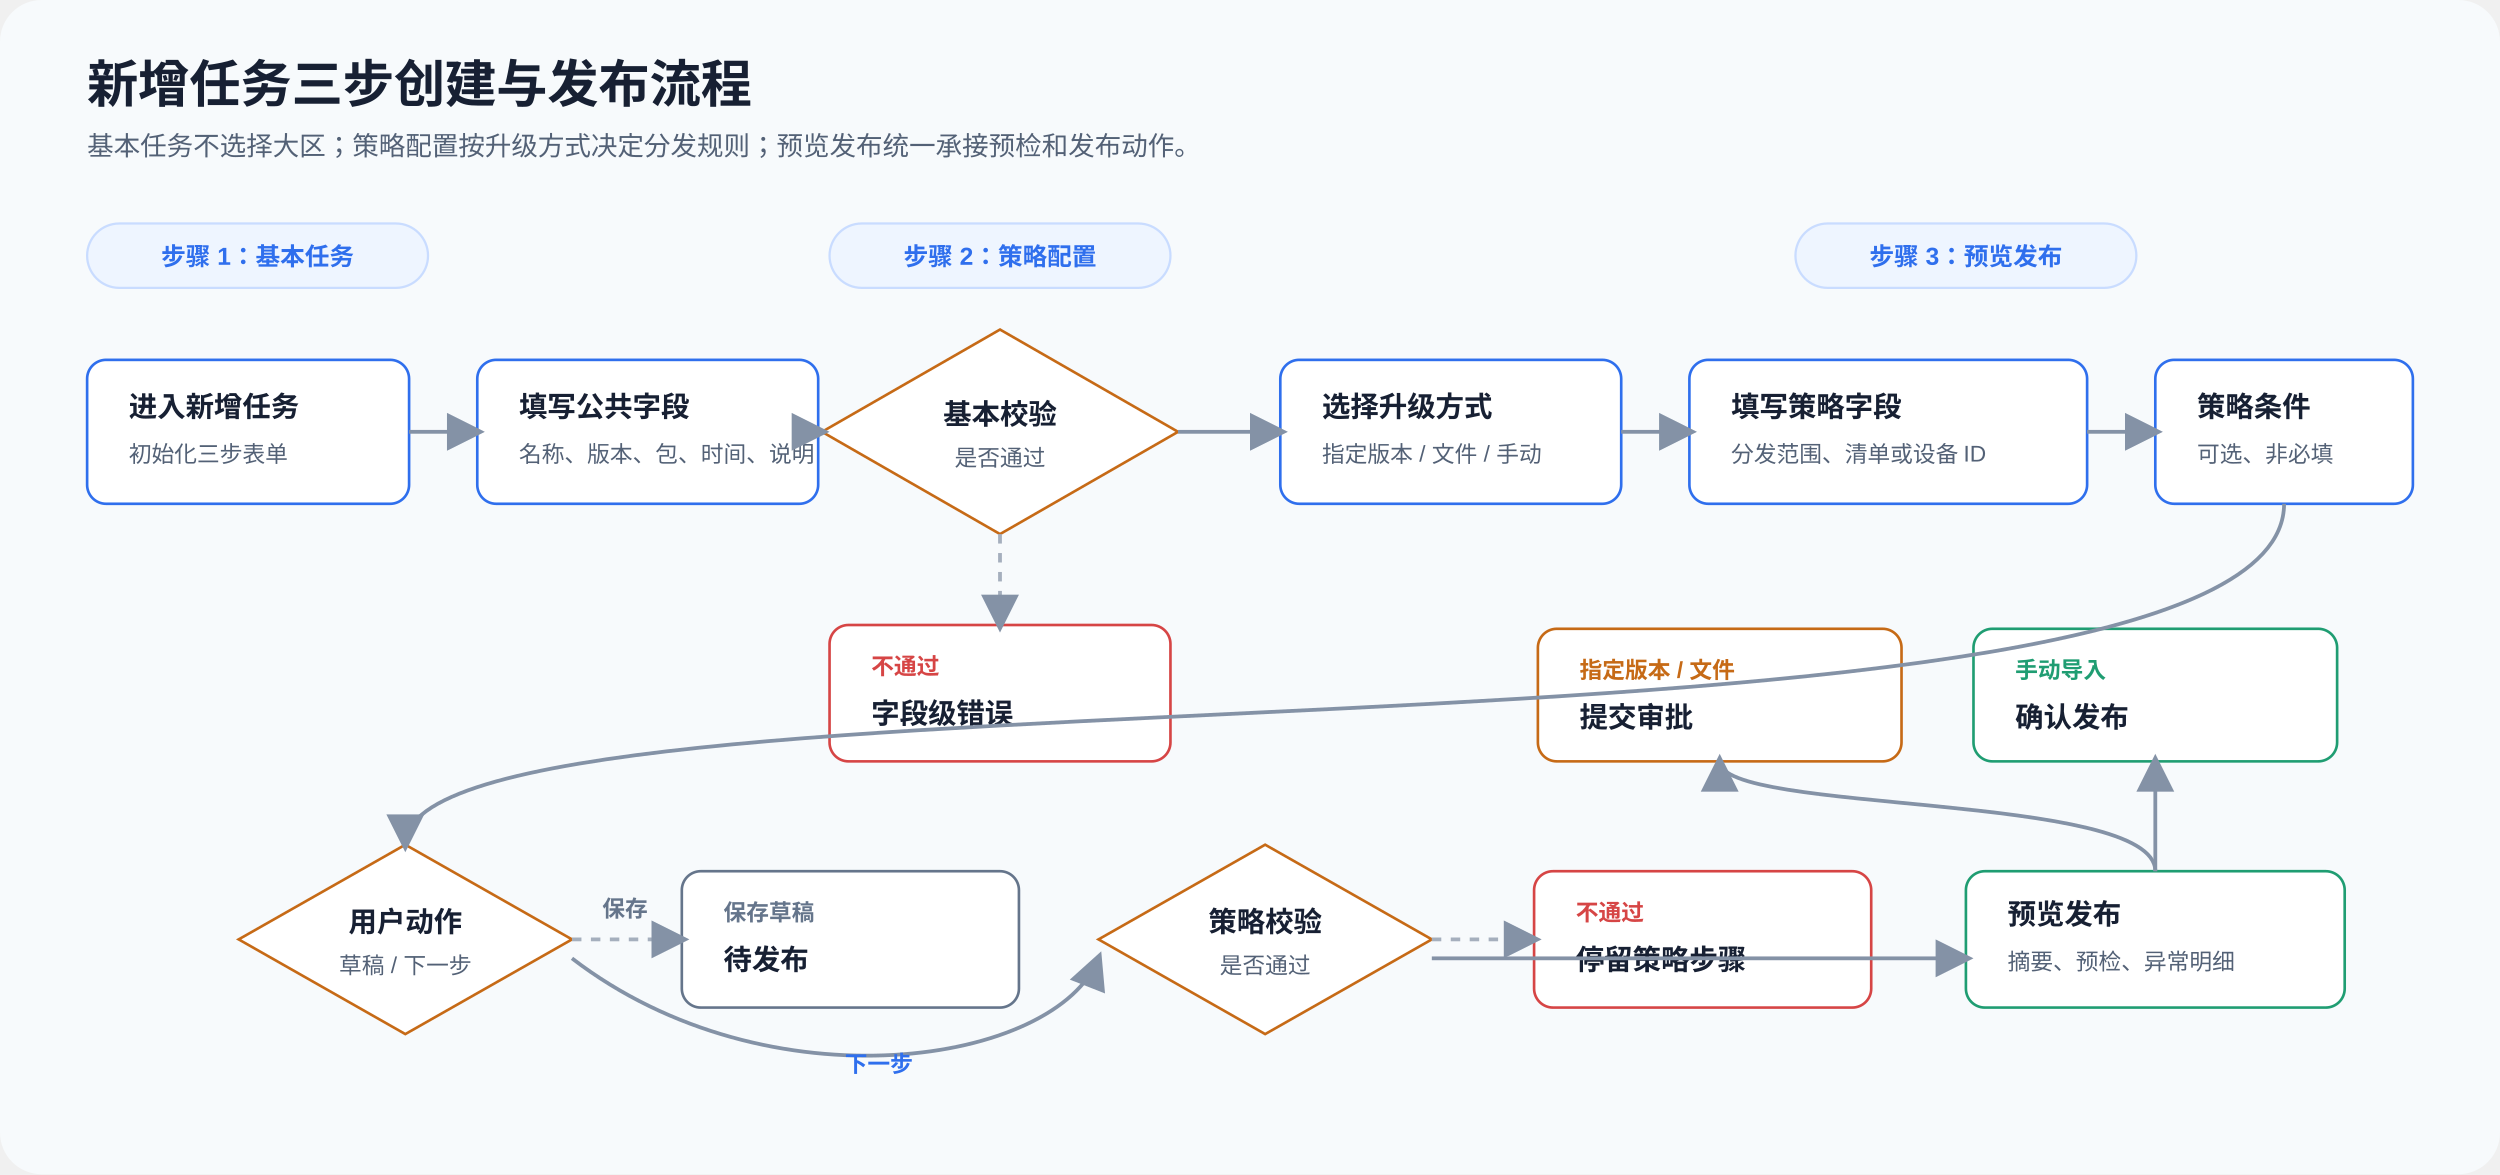
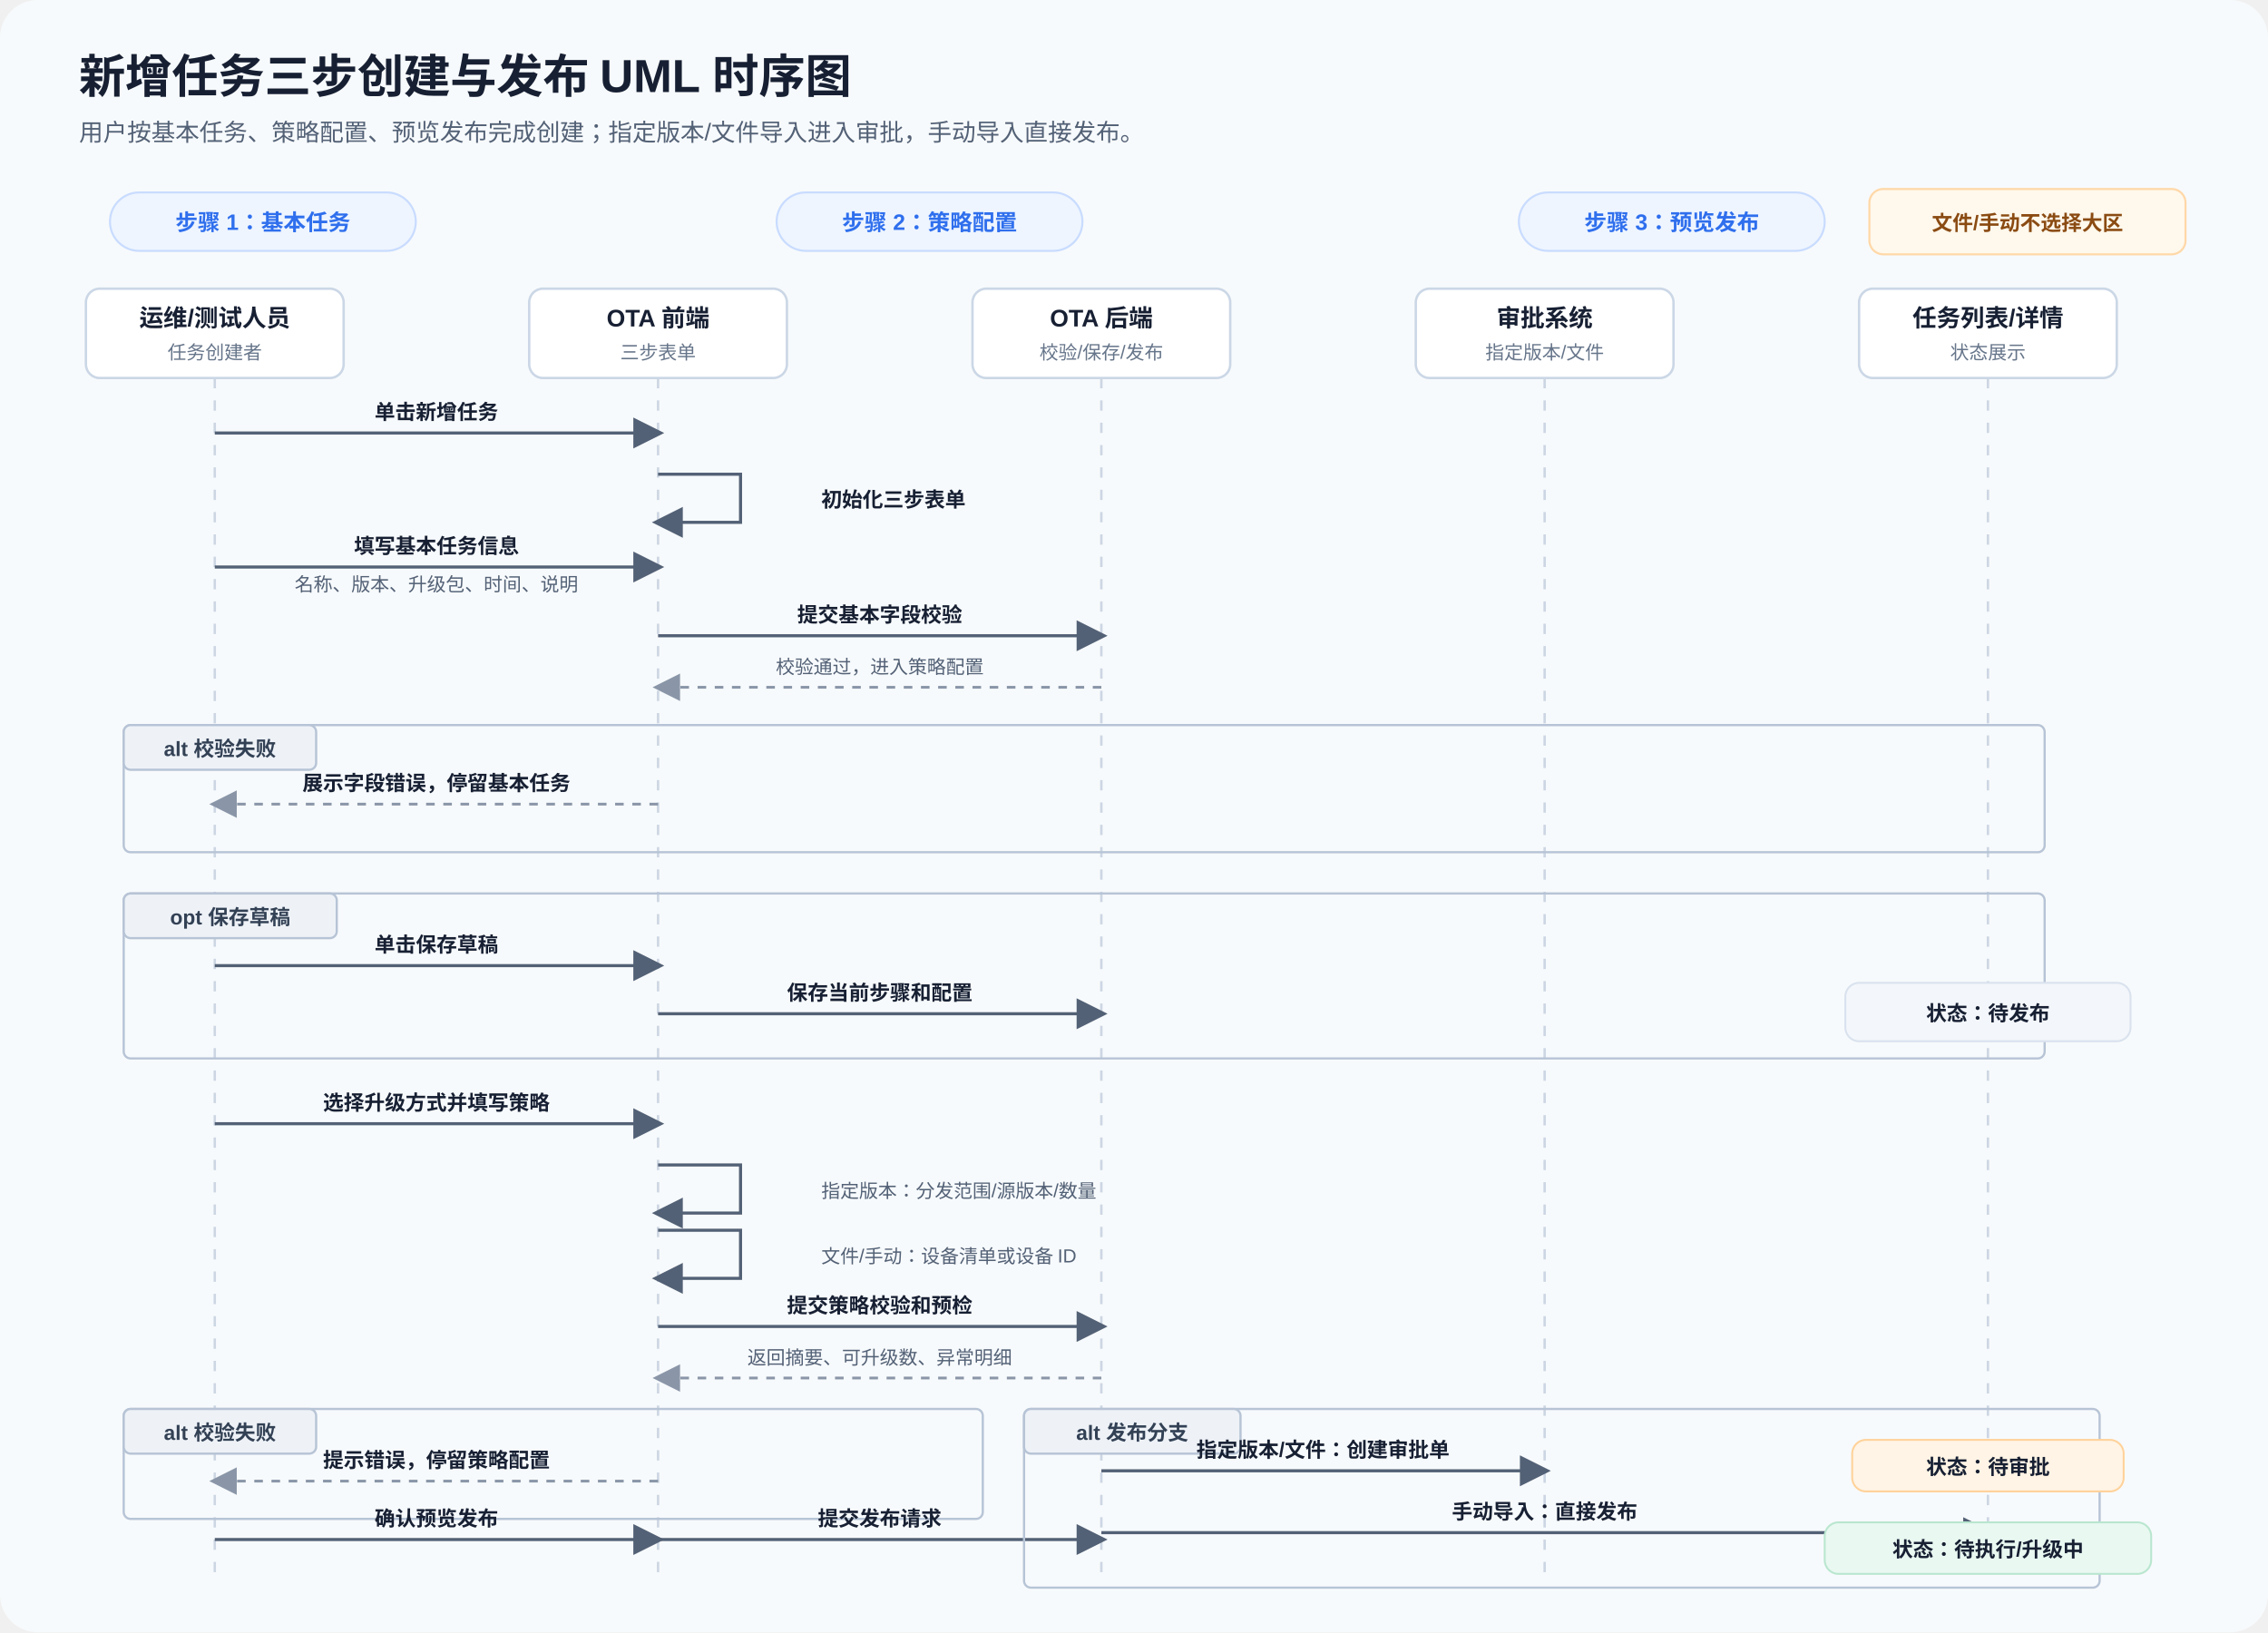
- <svg xmlns="http://www.w3.org/2000/svg" width="1320" height="620" viewBox="0 0 1320 620" role="img" aria-labelledby="title desc">
+ <svg xmlns="http://www.w3.org/2000/svg" width="1320" height="950" viewBox="0 0 1320 950" role="img" aria-labelledby="title desc">
  <defs>
    <marker id="arrow" markerWidth="10" markerHeight="10" refX="8" refY="5" orient="auto">
-       <path d="M0,0 L10,5 L0,10 Z" fill="#8492a6" />
+       <path d="M0,0 L10,5 L0,10 Z" fill="#536176" />
+     </marker>
+     <marker id="reply" markerWidth="10" markerHeight="10" refX="8" refY="5" orient="auto">
+       <path d="M0,0 L10,5 L0,10 Z" fill="#8a96a8" />
    </marker>
    <style>
      .bg{fill:#f7fafc}.title{fill:#172033;font:700 27px "Microsoft YaHei","PingFang SC",Arial,sans-serif}.sub{fill:#536176;font:500 14px "Microsoft YaHei","PingFang SC",Arial,sans-serif}
      .stage{fill:#eef5ff;stroke:#c9dcff;stroke-width:1.2}.stageText{fill:#2f6fed;font:700 13px "Microsoft YaHei","PingFang SC",Arial,sans-serif}
-       .node{fill:#fff;stroke:#d7e0ec;stroke-width:1.4}.blue{stroke:#2f6fed}.green{stroke:#1f9d72}.orange{stroke:#c66a16}.red{stroke:#d64545}.gray{stroke:#65758b}
-       .t{fill:#172033;font:700 15px "Microsoft YaHei","PingFang SC",Arial,sans-serif}.d{fill:#536176;font:500 12px "Microsoft YaHei","PingFang SC",Arial,sans-serif}.tag{font:700 12px "Microsoft YaHei","PingFang SC",Arial,sans-serif}
-       .arrow{stroke:#8492a6;stroke-width:2;fill:none;marker-end:url(#arrow)}.dash{stroke:#a5afbd;stroke-width:2;fill:none;stroke-dasharray:5 5;marker-end:url(#arrow)}
+       .actor{fill:#fff;stroke:#cbd7e6;stroke-width:1.4}.actorText{fill:#172033;font:700 14px "Microsoft YaHei","PingFang SC",Arial,sans-serif}.actorSub{fill:#66758a;font:500 11px "Microsoft YaHei","PingFang SC",Arial,sans-serif}
+       .lane{stroke:#ccd6e3;stroke-width:1.4;stroke-dasharray:6 7}.msg{stroke:#536176;stroke-width:1.8;fill:none;marker-end:url(#arrow)}.return{stroke:#8a96a8;stroke-width:1.6;fill:none;stroke-dasharray:5 5;marker-end:url(#reply)}.self{stroke:#536176;stroke-width:1.8;fill:none;marker-end:url(#arrow)}
+       .label{fill:#172033;font:600 12px "Microsoft YaHei","PingFang SC",Arial,sans-serif}.small{fill:#536176;font:500 11px "Microsoft YaHei","PingFang SC",Arial,sans-serif}
+       .frame{fill:none;stroke:#b7c4d6;stroke-width:1.3}.frameHead{fill:#eef2f7;stroke:#b7c4d6;stroke-width:1.3}.frameText{fill:#334155;font:700 12px "Microsoft YaHei","PingFang SC",Arial,sans-serif}
+       .ok{fill:#e9f8f1;stroke:#b9e6cf;stroke-width:1.1}.warn{fill:#fff4e5;stroke:#ffd29a;stroke-width:1.1}.muted{fill:#f3f6fa;stroke:#d9e2ee;stroke-width:1.1}.statusText{fill:#172033;font:700 12px "Microsoft YaHei","PingFang SC",Arial,sans-serif}
+       .note{fill:#fff8ec;stroke:#ffd8a8;stroke-width:1.2}.noteText{fill:#8a4b12;font:700 12px "Microsoft YaHei","PingFang SC",Arial,sans-serif}
    </style>
  </defs>
-   <rect class="bg" width="1320" height="620" rx="22" />
-   <text class="title" x="46" y="54">新增任务三步创建与发布流程</text>
-   <text class="sub" x="46" y="82">基本任务不选择大区；策略配置按升级方式决定分发规则；预览发布统一承接预检和发布动作。</text>
-   <rect class="stage" x="46" y="118" width="180" height="34" rx="17" />
-   <text class="stageText" x="136" y="140" text-anchor="middle">步骤 1：基本任务</text>
-   <rect class="stage" x="438" y="118" width="180" height="34" rx="17" />
-   <text class="stageText" x="528" y="140" text-anchor="middle">步骤 2：策略配置</text>
-   <rect class="stage" x="948" y="118" width="180" height="34" rx="17" />
-   <text class="stageText" x="1038" y="140" text-anchor="middle">步骤 3：预览发布</text>
-   <rect class="node blue" x="46" y="190" width="170" height="76" rx="10" />
-   <text class="t" x="68" y="220">进入新增任务</text>
-   <text class="d" x="68" y="244">初始化三步表单</text>
-   <rect class="node blue" x="252" y="190" width="180" height="76" rx="10" />
-   <text class="t" x="274" y="220">填写公共字段</text>
-   <text class="d" x="274" y="244">名称、版本、包、时间、说明</text>
-   <polygon class="node orange" points="528,174 622,228 528,282 434,228" />
-   <text class="t" x="528" y="224" text-anchor="middle">基本校验</text>
-   <text class="d" x="528" y="246" text-anchor="middle">是否通过</text>
-   <rect class="node red" x="438" y="330" width="180" height="72" rx="10" />
-   <text class="tag" x="460" y="356" fill="#d64545">不通过</text>
-   <text class="t" x="460" y="382">字段级错误</text>
-   <rect class="node blue" x="676" y="190" width="180" height="76" rx="10" />
-   <text class="t" x="698" y="220">选择升级方式</text>
-   <text class="d" x="698" y="244">指定版本 / 文件 / 手动</text>
-   <rect class="node blue" x="892" y="190" width="210" height="76" rx="10" />
-   <text class="t" x="914" y="220">填写策略字段</text>
-   <text class="d" x="914" y="244">分发范围、清单或设备 ID</text>
-   <rect class="node blue" x="1138" y="190" width="136" height="76" rx="10" />
-   <text class="t" x="1160" y="220">策略条件</text>
-   <text class="d" x="1160" y="244">可选、非必填</text>
-   <polygon class="node orange" points="214,446 302,496 214,546 126,496" />
-   <text class="t" x="214" y="492" text-anchor="middle">用户动作</text>
-   <text class="d" x="214" y="514" text-anchor="middle">草稿 / 下一步</text>
-   <rect class="node gray" x="360" y="460" width="178" height="72" rx="10" />
-   <text class="tag" x="382" y="486" fill="#65758b">保存草稿</text>
-   <text class="t" x="382" y="512">待发布</text>
-   <polygon class="node orange" points="668,446 756,496 668,546 580,496" />
-   <text class="t" x="668" y="492" text-anchor="middle">策略校验</text>
-   <text class="d" x="668" y="514" text-anchor="middle">是否通过</text>
-   <rect class="node red" x="810" y="460" width="178" height="72" rx="10" />
-   <text class="tag" x="832" y="486" fill="#d64545">不通过</text>
-   <text class="t" x="832" y="512">停留策略步骤</text>
-   <rect class="node green" x="1038" y="460" width="200" height="72" rx="10" />
-   <text class="t" x="1060" y="488">预览发布</text>
-   <text class="d" x="1060" y="512">摘要、预检、异常明细</text>
-   <rect class="node orange" x="812" y="332" width="192" height="70" rx="10" />
-   <text class="tag" x="834" y="358" fill="#c66a16">指定版本 / 文件</text>
-   <text class="t" x="834" y="384">提交审批</text>
-   <rect class="node green" x="1042" y="332" width="192" height="70" rx="10" />
-   <text class="tag" x="1064" y="358" fill="#1f9d72">手动导入</text>
-   <text class="t" x="1064" y="384">确认发布</text>
-   <path class="arrow" d="M216 228 H252" />
-   <path class="arrow" d="M432 228 H434" />
-   <path class="arrow" d="M622 228 H676" />
-   <path class="dash" d="M528 282 V330" />
-   <path class="arrow" d="M856 228 H892" />
-   <path class="arrow" d="M1102 228 H1138" />
-   <path class="arrow" d="M1206 266 C1206 420 214 340 214 446" />
-   <path class="dash" d="M302 496 H360" />
-   <text class="tag" x="318" y="484" fill="#65758b">保存</text>
-   <path class="arrow" d="M302 506 C406 586 558 562 580 506" />
-   <text class="tag" x="446" y="566" fill="#2f6fed">下一步</text>
-   <path class="dash" d="M756 496 H810" />
-   <path class="arrow" d="M756 506 H1038" />
-   <path class="arrow" d="M1138 460 C1138 418 908 430 908 402" />
-   <path class="arrow" d="M1138 460 C1138 422 1138 430 1138 402" />
+   <rect class="bg" width="1320" height="950" rx="22" />
+   <text class="title" x="46" y="54">新增任务三步创建与发布 UML 时序图</text>
+   <text class="sub" x="46" y="82">用户按基本任务、策略配置、预览发布完成创建；指定版本/文件导入进入审批，手动导入直接发布。</text>
+   <rect class="stage" x="64" y="112" width="178" height="34" rx="17" />
+   <text class="stageText" x="153" y="134" text-anchor="middle">步骤 1：基本任务</text>
+   <rect class="stage" x="452" y="112" width="178" height="34" rx="17" />
+   <text class="stageText" x="541" y="134" text-anchor="middle">步骤 2：策略配置</text>
+   <rect class="stage" x="884" y="112" width="178" height="34" rx="17" />
+   <text class="stageText" x="973" y="134" text-anchor="middle">步骤 3：预览发布</text>
+   <rect class="note" x="1088" y="110" width="184" height="38" rx="8" />
+   <text class="noteText" x="1180" y="134" text-anchor="middle">文件/手动不选择大区</text>
+   <rect class="actor" x="50" y="168" width="150" height="52" rx="8" />
+   <text class="actorText" x="125" y="190" text-anchor="middle">运维/测试人员</text>
+   <text class="actorSub" x="125" y="209" text-anchor="middle">任务创建者</text>
+   <rect class="actor" x="308" y="168" width="150" height="52" rx="8" />
+   <text class="actorText" x="383" y="190" text-anchor="middle">OTA 前端</text>
+   <text class="actorSub" x="383" y="209" text-anchor="middle">三步表单</text>
+   <rect class="actor" x="566" y="168" width="150" height="52" rx="8" />
+   <text class="actorText" x="641" y="190" text-anchor="middle">OTA 后端</text>
+   <text class="actorSub" x="641" y="209" text-anchor="middle">校验/保存/发布</text>
+   <rect class="actor" x="824" y="168" width="150" height="52" rx="8" />
+   <text class="actorText" x="899" y="190" text-anchor="middle">审批系统</text>
+   <text class="actorSub" x="899" y="209" text-anchor="middle">指定版本/文件</text>
+   <rect class="actor" x="1082" y="168" width="150" height="52" rx="8" />
+   <text class="actorText" x="1157" y="190" text-anchor="middle">任务列表/详情</text>
+   <text class="actorSub" x="1157" y="209" text-anchor="middle">状态展示</text>
+   <path class="lane" d="M125 220 V922" />
+   <path class="lane" d="M383 220 V922" />
+   <path class="lane" d="M641 220 V922" />
+   <path class="lane" d="M899 220 V922" />
+   <path class="lane" d="M1157 220 V922" />
+   <path class="msg" d="M125 252 H383" />
+   <text class="label" x="254" y="244" text-anchor="middle">单击新增任务</text>
+   <path class="self" d="M383 276 h48 v28 h-48" />
+   <text class="label" x="478" y="295">初始化三步表单</text>
+   <path class="msg" d="M125 330 H383" />
+   <text class="label" x="254" y="322" text-anchor="middle">填写基本任务信息</text>
+   <text class="small" x="254" y="344" text-anchor="middle">名称、版本、升级包、时间、说明</text>
+   <path class="msg" d="M383 370 H641" />
+   <text class="label" x="512" y="362" text-anchor="middle">提交基本字段校验</text>
+   <path class="return" d="M641 400 H383" />
+   <text class="small" x="512" y="392" text-anchor="middle">校验通过，进入策略配置</text>
+   <rect class="frame" x="72" y="422" width="1118" height="74" rx="4" />
+   <rect class="frameHead" x="72" y="422" width="112" height="26" rx="4" />
+   <text class="frameText" x="128" y="440" text-anchor="middle">alt 校验失败</text>
+   <path class="return" d="M383 468 H125" />
+   <text class="label" x="254" y="460" text-anchor="middle">展示字段错误，停留基本任务</text>
+   <rect class="frame" x="72" y="520" width="1118" height="96" rx="4" />
+   <rect class="frameHead" x="72" y="520" width="124" height="26" rx="4" />
+   <text class="frameText" x="134" y="538" text-anchor="middle">opt 保存草稿</text>
+   <path class="msg" d="M125 562 H383" />
+   <text class="label" x="254" y="554" text-anchor="middle">单击保存草稿</text>
+   <path class="msg" d="M383 590 H641" />
+   <text class="label" x="512" y="582" text-anchor="middle">保存当前步骤和配置</text>
+   <rect class="muted" x="1074" y="572" width="166" height="34" rx="8" />
+   <text class="statusText" x="1157" y="594" text-anchor="middle">状态：待发布</text>
+   <path class="msg" d="M125 654 H383" />
+   <text class="label" x="254" y="646" text-anchor="middle">选择升级方式并填写策略</text>
+   <path class="self" d="M383 678 h48 v28 h-48" />
+   <text class="small" x="478" y="697">指定版本：分发范围/源版本/数量</text>
+   <path class="self" d="M383 716 h48 v28 h-48" />
+   <text class="small" x="478" y="735">文件/手动：设备清单或设备 ID</text>
+   <path class="msg" d="M383 772 H641" />
+   <text class="label" x="512" y="764" text-anchor="middle">提交策略校验和预检</text>
+   <path class="return" d="M641 802 H383" />
+   <text class="small" x="512" y="794" text-anchor="middle">返回摘要、可升级数、异常明细</text>
+   <rect class="frame" x="72" y="820" width="500" height="64" rx="4" />
+   <rect class="frameHead" x="72" y="820" width="112" height="26" rx="4" />
+   <text class="frameText" x="128" y="838" text-anchor="middle">alt 校验失败</text>
+   <path class="return" d="M383 862 H125" />
+   <text class="label" x="254" y="854" text-anchor="middle">提示错误，停留策略配置</text>
+   <path class="msg" d="M125 896 H383" />
+   <text class="label" x="254" y="888" text-anchor="middle">确认预览发布</text>
+   <path class="msg" d="M383 896 H641" />
+   <text class="label" x="512" y="888" text-anchor="middle">提交发布请求</text>
+   <rect class="frame" x="596" y="820" width="626" height="104" rx="4" />
+   <rect class="frameHead" x="596" y="820" width="126" height="26" rx="4" />
+   <text class="frameText" x="659" y="838" text-anchor="middle">alt 发布分支</text>
+   <path class="msg" d="M641 856 H899" />
+   <text class="label" x="770" y="848" text-anchor="middle">指定版本/文件：创建审批单</text>
+   <path class="msg" d="M641 892 H1157" />
+   <text class="label" x="899" y="884" text-anchor="middle">手动导入：直接发布</text>
+   <rect class="warn" x="1078" y="838" width="158" height="30" rx="8" />
+   <text class="statusText" x="1157" y="858" text-anchor="middle">状态：待审批</text>
+   <rect class="ok" x="1062" y="886" width="190" height="30" rx="8" />
+   <text class="statusText" x="1157" y="906" text-anchor="middle">状态：待执行/升级中</text>
</svg>
